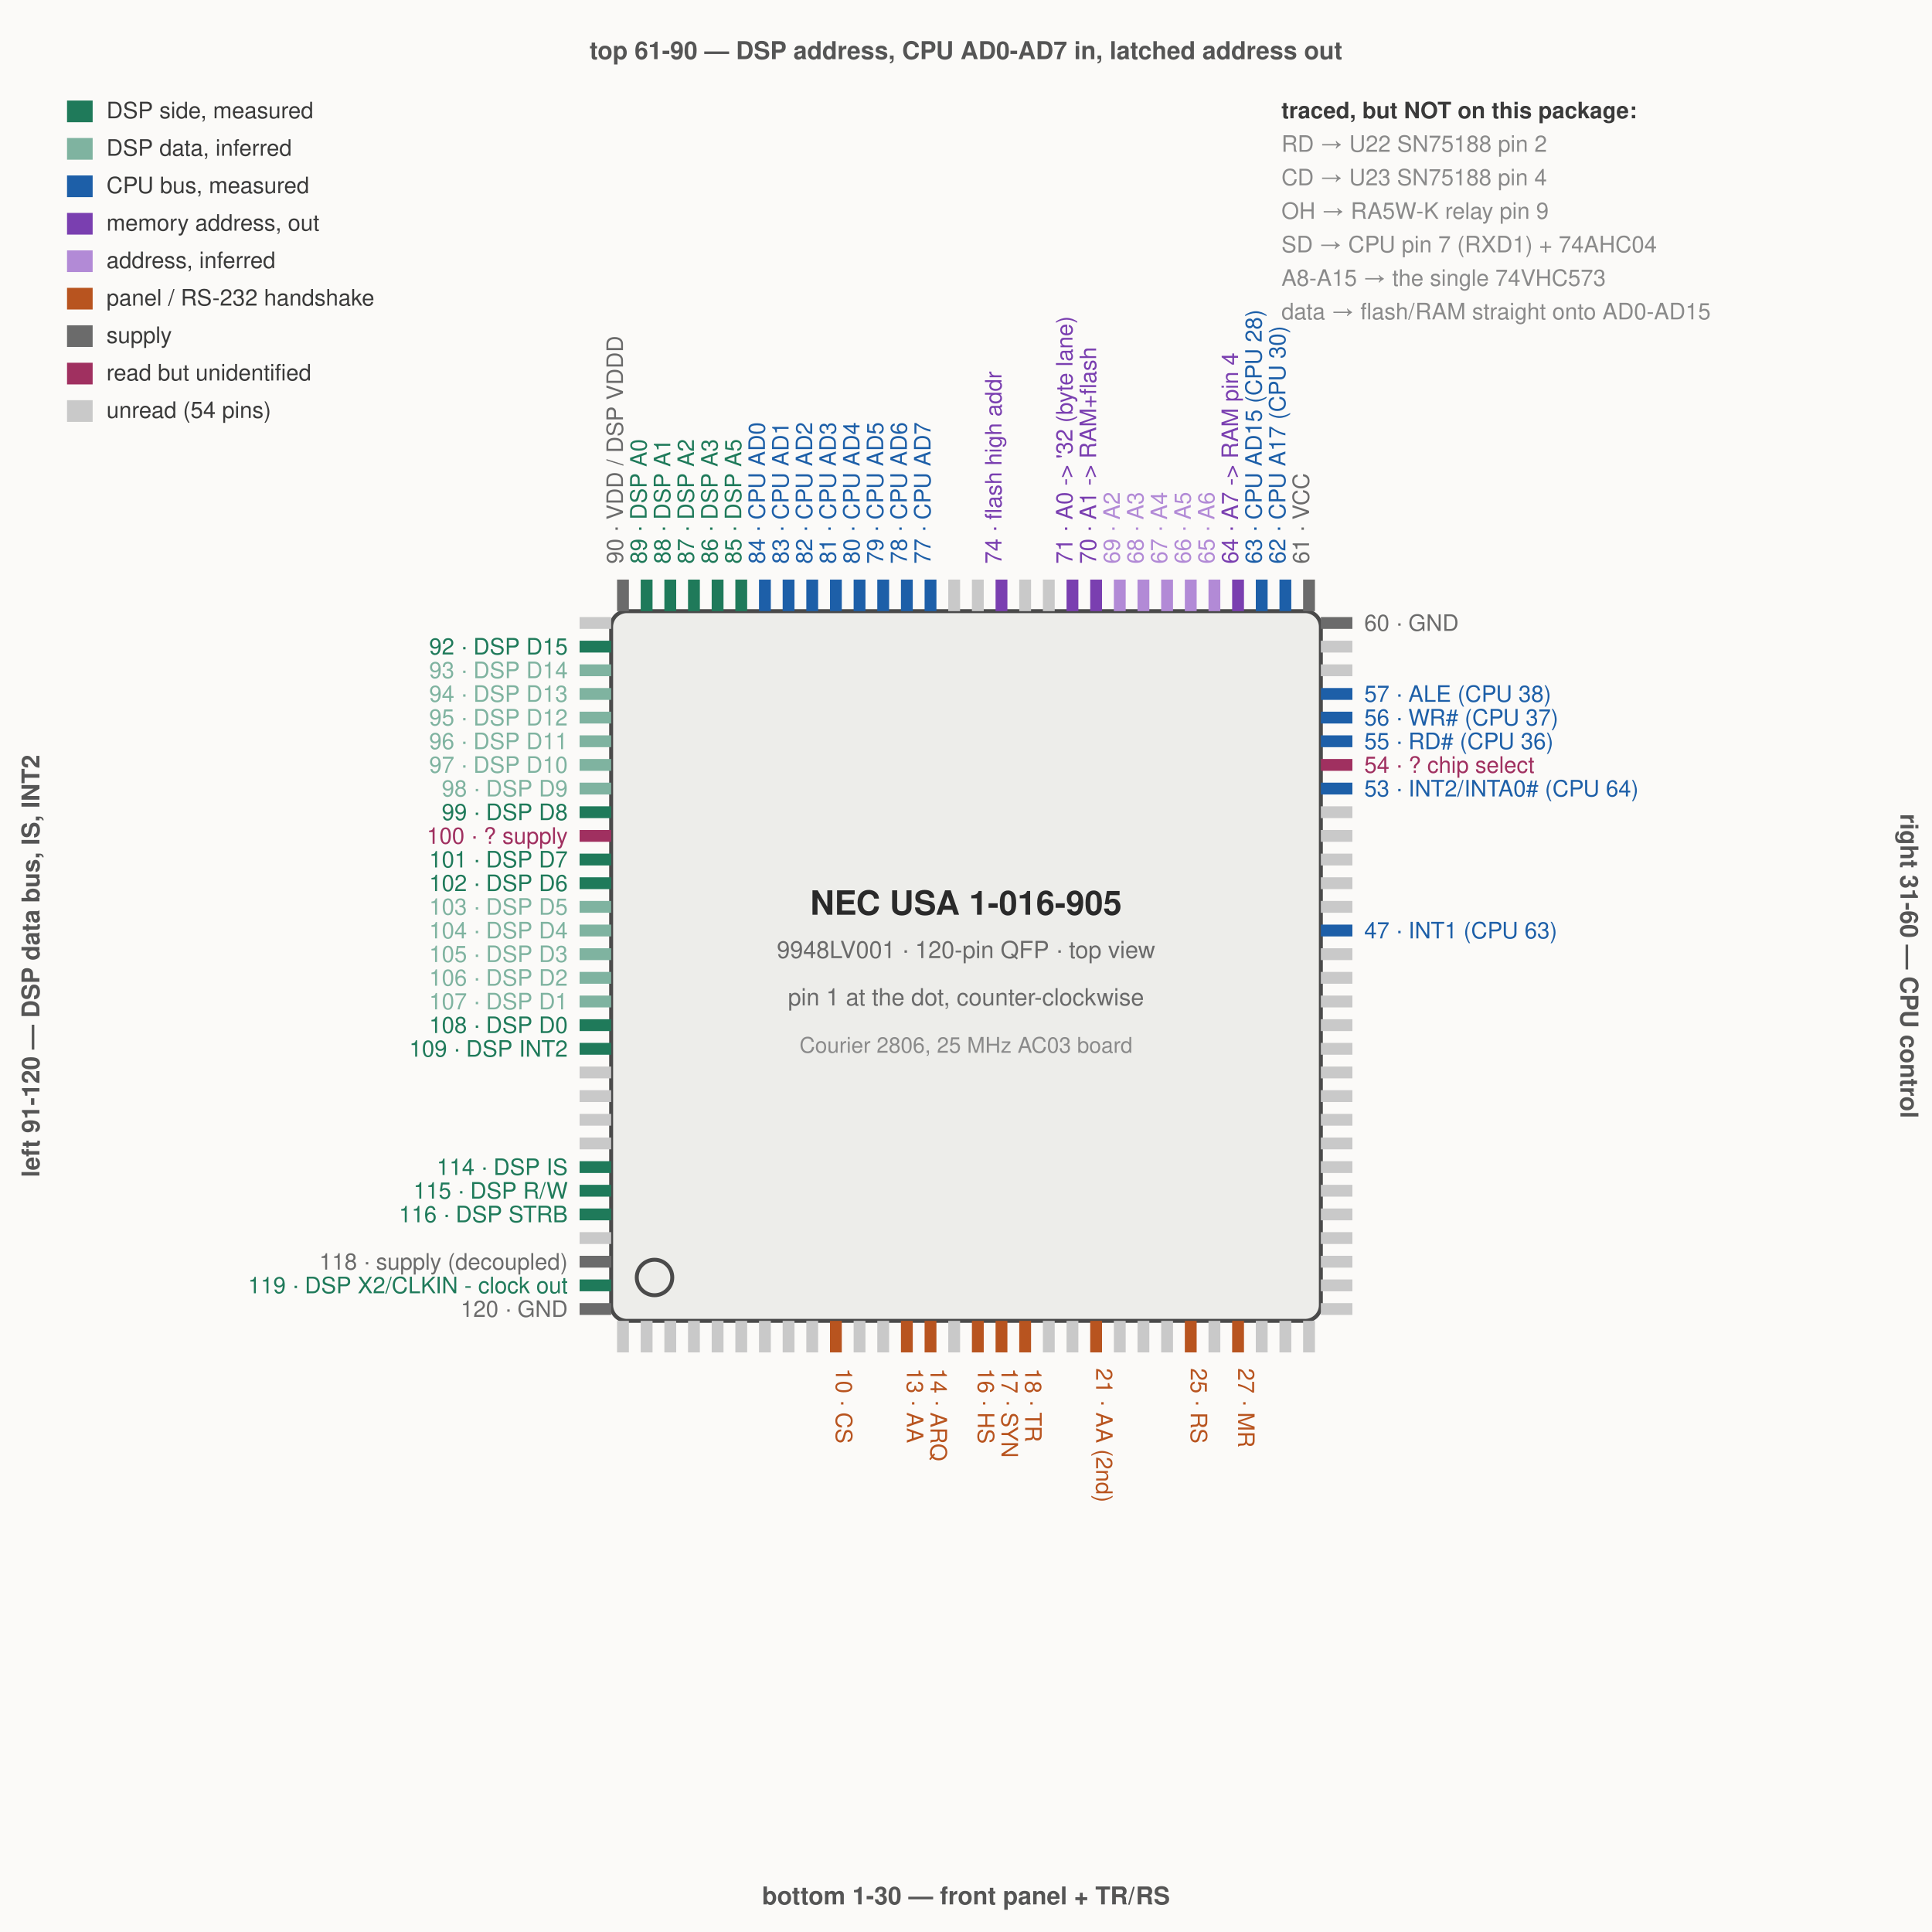
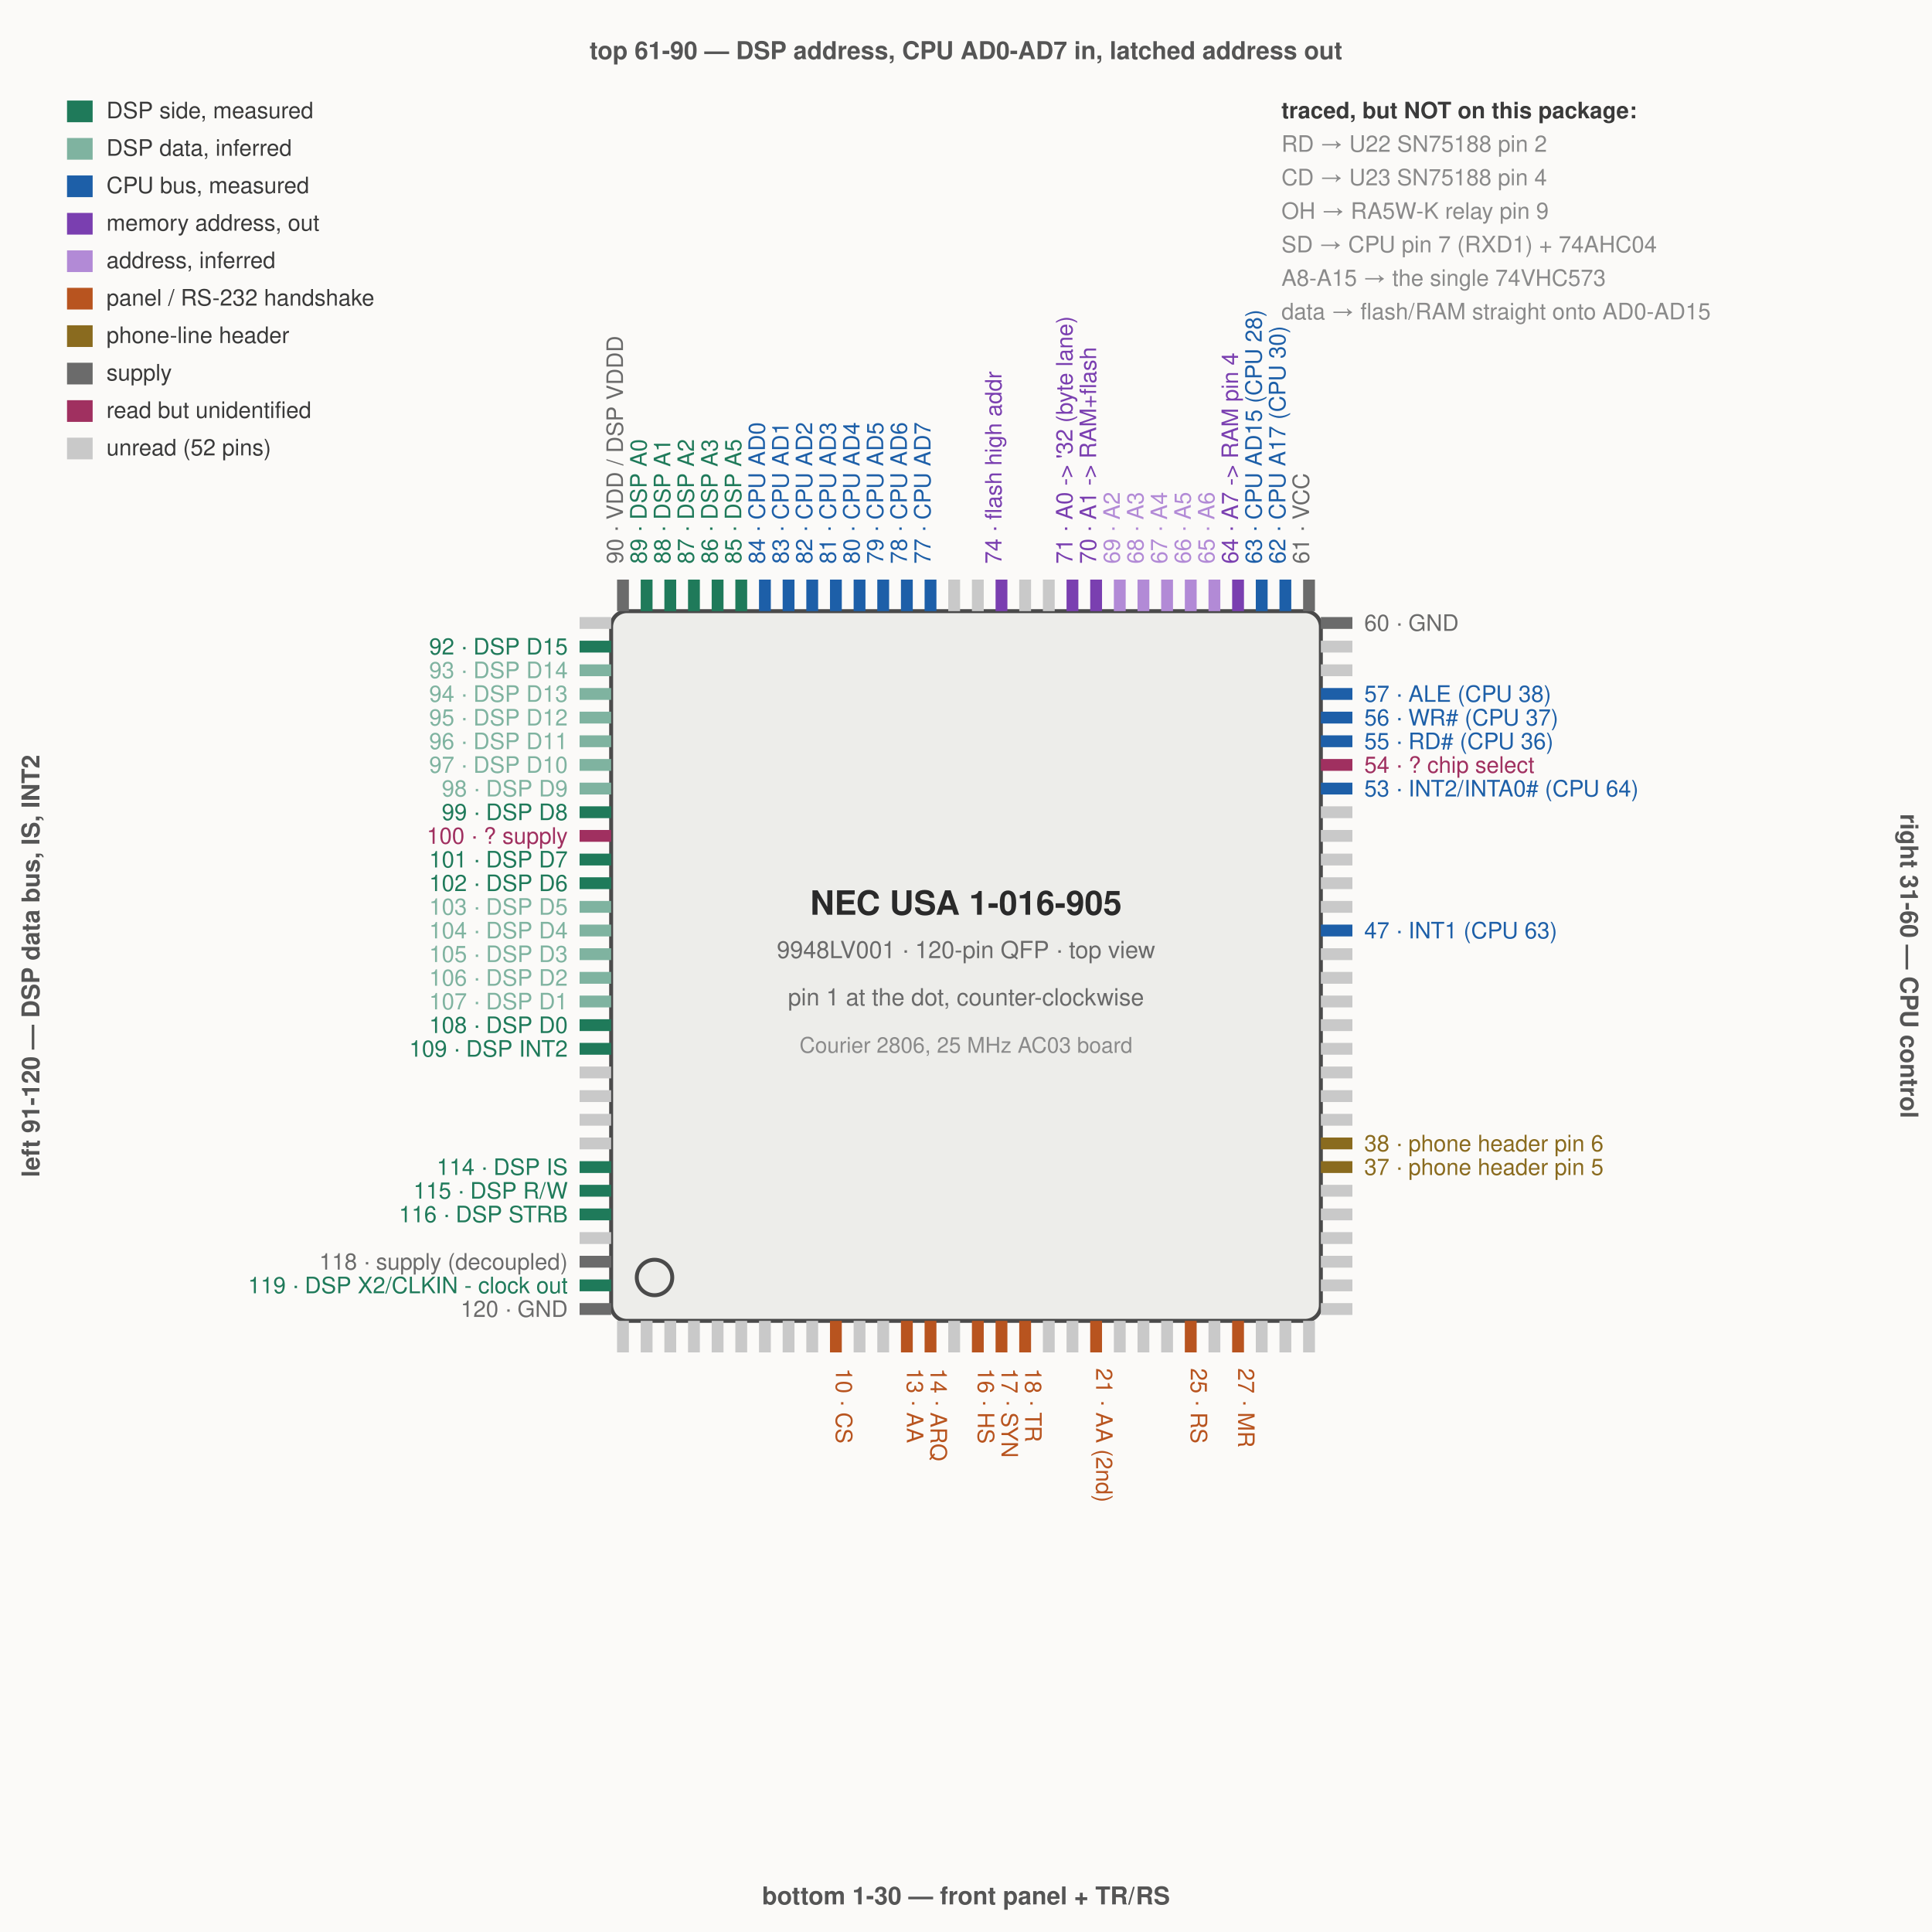
<svg xmlns="http://www.w3.org/2000/svg" viewBox="0 0 980 980" width="980" height="980" font-family="ui-sans-serif,Helvetica,Arial,sans-serif">
  <rect width="980" height="980" fill="#fbfaf8" />
  <rect x="310.0" y="310.0" width="360.0" height="360.0" rx="8" fill="#ededea" stroke="#4a4a4a" stroke-width="2" />
  <circle cx="332.0" cy="648.0" r="9" fill="none" stroke="#4a4a4a" stroke-width="2" />
  <text x="490.0" y="464.0" text-anchor="middle" font-size="17" font-weight="600" fill="#2a2a2a">NEC USA 1-016-905</text>
  <text x="490.0" y="486.0" text-anchor="middle" font-size="12" fill="#6a6a6a">9948LV001 · 120-pin QFP · top view</text>
  <text x="490.0" y="510.0" text-anchor="middle" font-size="12" fill="#6a6a6a">pin 1 at the dot, counter-clockwise</text>
  <text x="490.0" y="534.0" text-anchor="middle" font-size="11" fill="#8a8a8a">Courier 2806, 25 MHz AC03 board</text>
  <rect x="313.0" y="670.0" width="6.0" height="16.0" fill="#c9c9c9" />
  <rect x="325.0" y="670.0" width="6.0" height="16.0" fill="#c9c9c9" />
  <rect x="337.0" y="670.0" width="6.0" height="16.0" fill="#c9c9c9" />
  <rect x="349.0" y="670.0" width="6.0" height="16.0" fill="#c9c9c9" />
  <rect x="361.0" y="670.0" width="6.0" height="16.0" fill="#c9c9c9" />
  <rect x="373.0" y="670.0" width="6.0" height="16.0" fill="#c9c9c9" />
  <rect x="385.0" y="670.0" width="6.0" height="16.0" fill="#c9c9c9" />
  <rect x="397.0" y="670.0" width="6.0" height="16.0" fill="#c9c9c9" />
  <rect x="409.0" y="670.0" width="6.0" height="16.0" fill="#c9c9c9" />
  <rect x="421.0" y="670.0" width="6.0" height="16.0" fill="#b8541f" />
  <text transform="translate(424.0,694.0) rotate(90)" font-size="11.5" fill="#b8541f">10 · CS</text>
  <rect x="433.0" y="670.0" width="6.0" height="16.0" fill="#c9c9c9" />
  <rect x="445.0" y="670.0" width="6.0" height="16.0" fill="#c9c9c9" />
  <rect x="457.0" y="670.0" width="6.0" height="16.0" fill="#b8541f" />
  <text transform="translate(460.0,694.0) rotate(90)" font-size="11.5" fill="#b8541f">13 · AA</text>
  <rect x="469.0" y="670.0" width="6.0" height="16.0" fill="#b8541f" />
  <text transform="translate(472.0,694.0) rotate(90)" font-size="11.5" fill="#b8541f">14 · ARQ</text>
  <rect x="481.0" y="670.0" width="6.0" height="16.0" fill="#c9c9c9" />
  <rect x="493.0" y="670.0" width="6.0" height="16.0" fill="#b8541f" />
  <text transform="translate(496.0,694.0) rotate(90)" font-size="11.5" fill="#b8541f">16 · HS</text>
  <rect x="505.0" y="670.0" width="6.0" height="16.0" fill="#b8541f" />
  <text transform="translate(508.0,694.0) rotate(90)" font-size="11.5" fill="#b8541f">17 · SYN</text>
  <rect x="517.0" y="670.0" width="6.0" height="16.0" fill="#b8541f" />
  <text transform="translate(520.0,694.0) rotate(90)" font-size="11.5" fill="#b8541f">18 · TR</text>
  <rect x="529.0" y="670.0" width="6.0" height="16.0" fill="#c9c9c9" />
  <rect x="541.0" y="670.0" width="6.0" height="16.0" fill="#c9c9c9" />
  <rect x="553.0" y="670.0" width="6.0" height="16.0" fill="#b8541f" />
  <text transform="translate(556.0,694.0) rotate(90)" font-size="11.5" fill="#b8541f">21 · AA (2nd)</text>
  <rect x="565.0" y="670.0" width="6.0" height="16.0" fill="#c9c9c9" />
  <rect x="577.0" y="670.0" width="6.0" height="16.0" fill="#c9c9c9" />
  <rect x="589.0" y="670.0" width="6.0" height="16.0" fill="#c9c9c9" />
  <rect x="601.0" y="670.0" width="6.0" height="16.0" fill="#b8541f" />
  <text transform="translate(604.0,694.0) rotate(90)" font-size="11.5" fill="#b8541f">25 · RS</text>
  <rect x="613.0" y="670.0" width="6.0" height="16.0" fill="#c9c9c9" />
  <rect x="625.0" y="670.0" width="6.0" height="16.0" fill="#b8541f" />
  <text transform="translate(628.0,694.0) rotate(90)" font-size="11.5" fill="#b8541f">27 · MR</text>
  <rect x="637.0" y="670.0" width="6.0" height="16.0" fill="#c9c9c9" />
  <rect x="649.0" y="670.0" width="6.0" height="16.0" fill="#c9c9c9" />
  <rect x="661.0" y="670.0" width="6.0" height="16.0" fill="#c9c9c9" />
  <rect x="670.0" y="661.0" width="16.0" height="6.0" fill="#c9c9c9" />
  <rect x="670.0" y="649.0" width="16.0" height="6.0" fill="#c9c9c9" />
  <rect x="670.0" y="637.0" width="16.0" height="6.0" fill="#c9c9c9" />
  <rect x="670.0" y="625.0" width="16.0" height="6.0" fill="#c9c9c9" />
  <rect x="670.0" y="613.0" width="16.0" height="6.0" fill="#c9c9c9" />
  <rect x="670.0" y="601.0" width="16.0" height="6.0" fill="#c9c9c9" />
-   <rect x="670.0" y="589.0" width="16.0" height="6.0" fill="#c9c9c9" />
-   <rect x="670.0" y="577.0" width="16.0" height="6.0" fill="#c9c9c9" />
+   <rect x="670.0" y="589.0" width="16.0" height="6.0" fill="#8a6b1f" />
+   <text x="692.0" y="596.0" font-size="11.5" fill="#8a6b1f">37 · phone header pin 5</text>
+   <rect x="670.0" y="577.0" width="16.0" height="6.0" fill="#8a6b1f" />
+   <text x="692.0" y="584.0" font-size="11.5" fill="#8a6b1f">38 · phone header pin 6</text>
  <rect x="670.0" y="565.0" width="16.0" height="6.0" fill="#c9c9c9" />
  <rect x="670.0" y="553.0" width="16.0" height="6.0" fill="#c9c9c9" />
  <rect x="670.0" y="541.0" width="16.0" height="6.0" fill="#c9c9c9" />
  <rect x="670.0" y="529.0" width="16.0" height="6.0" fill="#c9c9c9" />
  <rect x="670.0" y="517.0" width="16.0" height="6.0" fill="#c9c9c9" />
  <rect x="670.0" y="505.0" width="16.0" height="6.0" fill="#c9c9c9" />
  <rect x="670.0" y="493.0" width="16.0" height="6.0" fill="#c9c9c9" />
  <rect x="670.0" y="481.0" width="16.0" height="6.0" fill="#c9c9c9" />
  <rect x="670.0" y="469.0" width="16.0" height="6.0" fill="#1d5fa8" />
  <text x="692.0" y="476.0" font-size="11.5" fill="#1d5fa8">47 · INT1 (CPU 63)</text>
  <rect x="670.0" y="457.0" width="16.0" height="6.0" fill="#c9c9c9" />
  <rect x="670.0" y="445.0" width="16.0" height="6.0" fill="#c9c9c9" />
  <rect x="670.0" y="433.0" width="16.0" height="6.0" fill="#c9c9c9" />
  <rect x="670.0" y="421.0" width="16.0" height="6.0" fill="#c9c9c9" />
  <rect x="670.0" y="409.0" width="16.0" height="6.0" fill="#c9c9c9" />
  <rect x="670.0" y="397.0" width="16.0" height="6.0" fill="#1d5fa8" />
  <text x="692.0" y="404.0" font-size="11.5" fill="#1d5fa8">53 · INT2/INTA0# (CPU 64)</text>
  <rect x="670.0" y="385.0" width="16.0" height="6.0" fill="#a03060" />
  <text x="692.0" y="392.0" font-size="11.5" fill="#a03060">54 · ? chip select</text>
  <rect x="670.0" y="373.0" width="16.0" height="6.0" fill="#1d5fa8" />
  <text x="692.0" y="380.0" font-size="11.5" fill="#1d5fa8">55 · RD#  (CPU 36)</text>
  <rect x="670.0" y="361.0" width="16.0" height="6.0" fill="#1d5fa8" />
  <text x="692.0" y="368.0" font-size="11.5" fill="#1d5fa8">56 · WR#  (CPU 37)</text>
  <rect x="670.0" y="349.0" width="16.0" height="6.0" fill="#1d5fa8" />
  <text x="692.0" y="356.0" font-size="11.5" fill="#1d5fa8">57 · ALE  (CPU 38)</text>
  <rect x="670.0" y="337.0" width="16.0" height="6.0" fill="#c9c9c9" />
  <rect x="670.0" y="325.0" width="16.0" height="6.0" fill="#c9c9c9" />
  <rect x="670.0" y="313.0" width="16.0" height="6.0" fill="#6b6b6b" />
  <text x="692.0" y="320.0" font-size="11.5" fill="#6b6b6b">60 · GND</text>
  <rect x="661.0" y="294.0" width="6.0" height="16.0" fill="#6b6b6b" />
  <text transform="translate(664.0,286.0) rotate(-90)" font-size="11.5" fill="#6b6b6b">61 · VCC</text>
  <rect x="649.0" y="294.0" width="6.0" height="16.0" fill="#1d5fa8" />
  <text transform="translate(652.0,286.0) rotate(-90)" font-size="11.5" fill="#1d5fa8">62 · CPU A17 (CPU 30)</text>
  <rect x="637.0" y="294.0" width="6.0" height="16.0" fill="#1d5fa8" />
  <text transform="translate(640.0,286.0) rotate(-90)" font-size="11.5" fill="#1d5fa8">63 · CPU AD15 (CPU 28)</text>
  <rect x="625.0" y="294.0" width="6.0" height="16.0" fill="#7a3fb0" />
  <text transform="translate(628.0,286.0) rotate(-90)" font-size="11.5" fill="#7a3fb0">64 · A7 -&gt; RAM pin 4</text>
  <rect x="613.0" y="294.0" width="6.0" height="16.0" fill="#b28ad6" />
  <text transform="translate(616.0,286.0) rotate(-90)" font-size="11.5" fill="#b28ad6">65 · A6</text>
  <rect x="601.0" y="294.0" width="6.0" height="16.0" fill="#b28ad6" />
  <text transform="translate(604.0,286.0) rotate(-90)" font-size="11.5" fill="#b28ad6">66 · A5</text>
  <rect x="589.0" y="294.0" width="6.0" height="16.0" fill="#b28ad6" />
  <text transform="translate(592.0,286.0) rotate(-90)" font-size="11.5" fill="#b28ad6">67 · A4</text>
  <rect x="577.0" y="294.0" width="6.0" height="16.0" fill="#b28ad6" />
  <text transform="translate(580.0,286.0) rotate(-90)" font-size="11.5" fill="#b28ad6">68 · A3</text>
  <rect x="565.0" y="294.0" width="6.0" height="16.0" fill="#b28ad6" />
  <text transform="translate(568.0,286.0) rotate(-90)" font-size="11.5" fill="#b28ad6">69 · A2</text>
  <rect x="553.0" y="294.0" width="6.0" height="16.0" fill="#7a3fb0" />
  <text transform="translate(556.0,286.0) rotate(-90)" font-size="11.5" fill="#7a3fb0">70 · A1 -&gt; RAM+flash</text>
  <rect x="541.0" y="294.0" width="6.0" height="16.0" fill="#7a3fb0" />
  <text transform="translate(544.0,286.0) rotate(-90)" font-size="11.5" fill="#7a3fb0">71 · A0 -&gt; '32 (byte lane)</text>
  <rect x="529.0" y="294.0" width="6.0" height="16.0" fill="#c9c9c9" />
  <rect x="517.0" y="294.0" width="6.0" height="16.0" fill="#c9c9c9" />
  <rect x="505.0" y="294.0" width="6.0" height="16.0" fill="#7a3fb0" />
  <text transform="translate(508.0,286.0) rotate(-90)" font-size="11.5" fill="#7a3fb0">74 · flash high addr</text>
  <rect x="493.0" y="294.0" width="6.0" height="16.0" fill="#c9c9c9" />
  <rect x="481.0" y="294.0" width="6.0" height="16.0" fill="#c9c9c9" />
  <rect x="469.0" y="294.0" width="6.0" height="16.0" fill="#1d5fa8" />
  <text transform="translate(472.0,286.0) rotate(-90)" font-size="11.5" fill="#1d5fa8">77 · CPU AD7</text>
  <rect x="457.0" y="294.0" width="6.0" height="16.0" fill="#1d5fa8" />
  <text transform="translate(460.0,286.0) rotate(-90)" font-size="11.5" fill="#1d5fa8">78 · CPU AD6</text>
  <rect x="445.0" y="294.0" width="6.0" height="16.0" fill="#1d5fa8" />
  <text transform="translate(448.0,286.0) rotate(-90)" font-size="11.5" fill="#1d5fa8">79 · CPU AD5</text>
  <rect x="433.0" y="294.0" width="6.0" height="16.0" fill="#1d5fa8" />
  <text transform="translate(436.0,286.0) rotate(-90)" font-size="11.5" fill="#1d5fa8">80 · CPU AD4</text>
  <rect x="421.0" y="294.0" width="6.0" height="16.0" fill="#1d5fa8" />
  <text transform="translate(424.0,286.0) rotate(-90)" font-size="11.5" fill="#1d5fa8">81 · CPU AD3</text>
  <rect x="409.0" y="294.0" width="6.0" height="16.0" fill="#1d5fa8" />
  <text transform="translate(412.0,286.0) rotate(-90)" font-size="11.5" fill="#1d5fa8">82 · CPU AD2</text>
  <rect x="397.0" y="294.0" width="6.0" height="16.0" fill="#1d5fa8" />
  <text transform="translate(400.0,286.0) rotate(-90)" font-size="11.5" fill="#1d5fa8">83 · CPU AD1</text>
  <rect x="385.0" y="294.0" width="6.0" height="16.0" fill="#1d5fa8" />
  <text transform="translate(388.0,286.0) rotate(-90)" font-size="11.5" fill="#1d5fa8">84 · CPU AD0</text>
  <rect x="373.0" y="294.0" width="6.0" height="16.0" fill="#1f7a5a" />
  <text transform="translate(376.0,286.0) rotate(-90)" font-size="11.5" fill="#1f7a5a">85 · DSP A5</text>
  <rect x="361.0" y="294.0" width="6.0" height="16.0" fill="#1f7a5a" />
  <text transform="translate(364.0,286.0) rotate(-90)" font-size="11.5" fill="#1f7a5a">86 · DSP A3</text>
  <rect x="349.0" y="294.0" width="6.0" height="16.0" fill="#1f7a5a" />
  <text transform="translate(352.0,286.0) rotate(-90)" font-size="11.5" fill="#1f7a5a">87 · DSP A2</text>
  <rect x="337.0" y="294.0" width="6.0" height="16.0" fill="#1f7a5a" />
  <text transform="translate(340.0,286.0) rotate(-90)" font-size="11.5" fill="#1f7a5a">88 · DSP A1</text>
  <rect x="325.0" y="294.0" width="6.0" height="16.0" fill="#1f7a5a" />
  <text transform="translate(328.0,286.0) rotate(-90)" font-size="11.5" fill="#1f7a5a">89 · DSP A0</text>
  <rect x="313.0" y="294.0" width="6.0" height="16.0" fill="#6b6b6b" />
  <text transform="translate(316.0,286.0) rotate(-90)" font-size="11.5" fill="#6b6b6b">90 · VDD / DSP VDDD</text>
  <rect x="294.0" y="313.0" width="16.0" height="6.0" fill="#c9c9c9" />
  <rect x="294.0" y="325.0" width="16.0" height="6.0" fill="#1f7a5a" />
  <text x="288.0" y="332.0" text-anchor="end" font-size="11.5" fill="#1f7a5a">92 · DSP D15</text>
  <rect x="294.0" y="337.0" width="16.0" height="6.0" fill="#7fb3a0" />
  <text x="288.0" y="344.0" text-anchor="end" font-size="11.5" fill="#7fb3a0">93 · DSP D14</text>
  <rect x="294.0" y="349.0" width="16.0" height="6.0" fill="#7fb3a0" />
  <text x="288.0" y="356.0" text-anchor="end" font-size="11.5" fill="#7fb3a0">94 · DSP D13</text>
  <rect x="294.0" y="361.0" width="16.0" height="6.0" fill="#7fb3a0" />
  <text x="288.0" y="368.0" text-anchor="end" font-size="11.5" fill="#7fb3a0">95 · DSP D12</text>
  <rect x="294.0" y="373.0" width="16.0" height="6.0" fill="#7fb3a0" />
  <text x="288.0" y="380.0" text-anchor="end" font-size="11.5" fill="#7fb3a0">96 · DSP D11</text>
  <rect x="294.0" y="385.0" width="16.0" height="6.0" fill="#7fb3a0" />
  <text x="288.0" y="392.0" text-anchor="end" font-size="11.5" fill="#7fb3a0">97 · DSP D10</text>
  <rect x="294.0" y="397.0" width="16.0" height="6.0" fill="#7fb3a0" />
  <text x="288.0" y="404.0" text-anchor="end" font-size="11.5" fill="#7fb3a0">98 · DSP D9</text>
  <rect x="294.0" y="409.0" width="16.0" height="6.0" fill="#1f7a5a" />
  <text x="288.0" y="416.0" text-anchor="end" font-size="11.5" fill="#1f7a5a">99 · DSP D8</text>
  <rect x="294.0" y="421.0" width="16.0" height="6.0" fill="#a03060" />
  <text x="288.0" y="428.0" text-anchor="end" font-size="11.5" fill="#a03060">100 · ? supply</text>
  <rect x="294.0" y="433.0" width="16.0" height="6.0" fill="#1f7a5a" />
  <text x="288.0" y="440.0" text-anchor="end" font-size="11.5" fill="#1f7a5a">101 · DSP D7</text>
  <rect x="294.0" y="445.0" width="16.0" height="6.0" fill="#1f7a5a" />
  <text x="288.0" y="452.0" text-anchor="end" font-size="11.5" fill="#1f7a5a">102 · DSP D6</text>
  <rect x="294.0" y="457.0" width="16.0" height="6.0" fill="#7fb3a0" />
  <text x="288.0" y="464.0" text-anchor="end" font-size="11.5" fill="#7fb3a0">103 · DSP D5</text>
  <rect x="294.0" y="469.0" width="16.0" height="6.0" fill="#7fb3a0" />
  <text x="288.0" y="476.0" text-anchor="end" font-size="11.5" fill="#7fb3a0">104 · DSP D4</text>
  <rect x="294.0" y="481.0" width="16.0" height="6.0" fill="#7fb3a0" />
  <text x="288.0" y="488.0" text-anchor="end" font-size="11.5" fill="#7fb3a0">105 · DSP D3</text>
  <rect x="294.0" y="493.0" width="16.0" height="6.0" fill="#7fb3a0" />
  <text x="288.0" y="500.0" text-anchor="end" font-size="11.5" fill="#7fb3a0">106 · DSP D2</text>
  <rect x="294.0" y="505.0" width="16.0" height="6.0" fill="#7fb3a0" />
  <text x="288.0" y="512.0" text-anchor="end" font-size="11.5" fill="#7fb3a0">107 · DSP D1</text>
  <rect x="294.0" y="517.0" width="16.0" height="6.0" fill="#1f7a5a" />
  <text x="288.0" y="524.0" text-anchor="end" font-size="11.5" fill="#1f7a5a">108 · DSP D0</text>
  <rect x="294.0" y="529.0" width="16.0" height="6.0" fill="#1f7a5a" />
  <text x="288.0" y="536.0" text-anchor="end" font-size="11.5" fill="#1f7a5a">109 · DSP INT2</text>
  <rect x="294.0" y="541.0" width="16.0" height="6.0" fill="#c9c9c9" />
  <rect x="294.0" y="553.0" width="16.0" height="6.0" fill="#c9c9c9" />
  <rect x="294.0" y="565.0" width="16.0" height="6.0" fill="#c9c9c9" />
  <rect x="294.0" y="577.0" width="16.0" height="6.0" fill="#c9c9c9" />
  <rect x="294.0" y="589.0" width="16.0" height="6.0" fill="#1f7a5a" />
  <text x="288.0" y="596.0" text-anchor="end" font-size="11.5" fill="#1f7a5a">114 · DSP IS</text>
  <rect x="294.0" y="601.0" width="16.0" height="6.0" fill="#1f7a5a" />
  <text x="288.0" y="608.0" text-anchor="end" font-size="11.5" fill="#1f7a5a">115 · DSP R/W</text>
  <rect x="294.0" y="613.0" width="16.0" height="6.0" fill="#1f7a5a" />
  <text x="288.0" y="620.0" text-anchor="end" font-size="11.5" fill="#1f7a5a">116 · DSP STRB</text>
  <rect x="294.0" y="625.0" width="16.0" height="6.0" fill="#c9c9c9" />
  <rect x="294.0" y="637.0" width="16.0" height="6.0" fill="#6b6b6b" />
  <text x="288.0" y="644.0" text-anchor="end" font-size="11.5" fill="#6b6b6b">118 · supply (decoupled)</text>
  <rect x="294.0" y="649.0" width="16.0" height="6.0" fill="#1f7a5a" />
  <text x="288.0" y="656.0" text-anchor="end" font-size="11.5" fill="#1f7a5a">119 · DSP X2/CLKIN - clock out</text>
  <rect x="294.0" y="661.0" width="16.0" height="6.0" fill="#6b6b6b" />
  <text x="288.0" y="668.0" text-anchor="end" font-size="11.5" fill="#6b6b6b">120 · GND</text>
  <text x="490.0" y="30" text-anchor="middle" font-size="12.5" font-weight="600" fill="#555">top 61-90 — DSP address, CPU AD0-AD7 in, latched address out</text>
  <text x="490.0" y="966" text-anchor="middle" font-size="12.5" font-weight="600" fill="#555">bottom 1-30 — front panel + TR/RS</text>
  <text transform="translate(20,490.0) rotate(-90)" text-anchor="middle" font-size="12.5" font-weight="600" fill="#555">left 91-120 — DSP data bus, IS, INT2</text>
  <text transform="translate(964,490.0) rotate(90)" text-anchor="middle" font-size="12.5" font-weight="600" fill="#555">right 31-60 — CPU control</text>
  <rect x="34" y="51" width="13" height="11" fill="#1f7a5a" />
  <text x="54" y="60" font-size="11.5" fill="#3a3a3a">DSP side, measured</text>
  <rect x="34" y="70" width="13" height="11" fill="#7fb3a0" />
  <text x="54" y="79" font-size="11.5" fill="#3a3a3a">DSP data, inferred</text>
  <rect x="34" y="89" width="13" height="11" fill="#1d5fa8" />
  <text x="54" y="98" font-size="11.5" fill="#3a3a3a">CPU bus, measured</text>
  <rect x="34" y="108" width="13" height="11" fill="#7a3fb0" />
  <text x="54" y="117" font-size="11.5" fill="#3a3a3a">memory address, out</text>
  <rect x="34" y="127" width="13" height="11" fill="#b28ad6" />
  <text x="54" y="136" font-size="11.5" fill="#3a3a3a">address, inferred</text>
  <rect x="34" y="146" width="13" height="11" fill="#b8541f" />
  <text x="54" y="155" font-size="11.5" fill="#3a3a3a">panel / RS-232 handshake</text>
-   <rect x="34" y="165" width="13" height="11" fill="#6b6b6b" />
-   <text x="54" y="174" font-size="11.5" fill="#3a3a3a">supply</text>
-   <rect x="34" y="184" width="13" height="11" fill="#a03060" />
-   <text x="54" y="193" font-size="11.5" fill="#3a3a3a">read but unidentified</text>
-   <rect x="34" y="203" width="13" height="11" fill="#c9c9c9" />
-   <text x="54" y="212" font-size="11.5" fill="#3a3a3a">unread (54 pins)</text>
+   <rect x="34" y="165" width="13" height="11" fill="#8a6b1f" />
+   <text x="54" y="174" font-size="11.5" fill="#3a3a3a">phone-line header</text>
+   <rect x="34" y="184" width="13" height="11" fill="#6b6b6b" />
+   <text x="54" y="193" font-size="11.5" fill="#3a3a3a">supply</text>
+   <rect x="34" y="203" width="13" height="11" fill="#a03060" />
+   <text x="54" y="212" font-size="11.5" fill="#3a3a3a">read but unidentified</text>
+   <rect x="34" y="222" width="13" height="11" fill="#c9c9c9" />
+   <text x="54" y="231" font-size="11.5" fill="#3a3a3a">unread (52 pins)</text>
  <text x="650" y="60" font-size="11.5" font-weight="600" fill="#3a3a3a">traced, but NOT on this package:</text>
  <text x="650" y="77" font-size="11.5" fill="#8a8a8a">RD → U22 SN75188 pin 2</text>
  <text x="650" y="94" font-size="11.5" fill="#8a8a8a">CD → U23 SN75188 pin 4</text>
  <text x="650" y="111" font-size="11.5" fill="#8a8a8a">OH → RA5W-K relay pin 9</text>
  <text x="650" y="128" font-size="11.5" fill="#8a8a8a">SD → CPU pin 7 (RXD1) + 74AHC04</text>
  <text x="650" y="145" font-size="11.5" fill="#8a8a8a">A8-A15 → the single 74VHC573</text>
  <text x="650" y="162" font-size="11.5" fill="#8a8a8a">data → flash/RAM straight onto AD0-AD15</text>
</svg>
